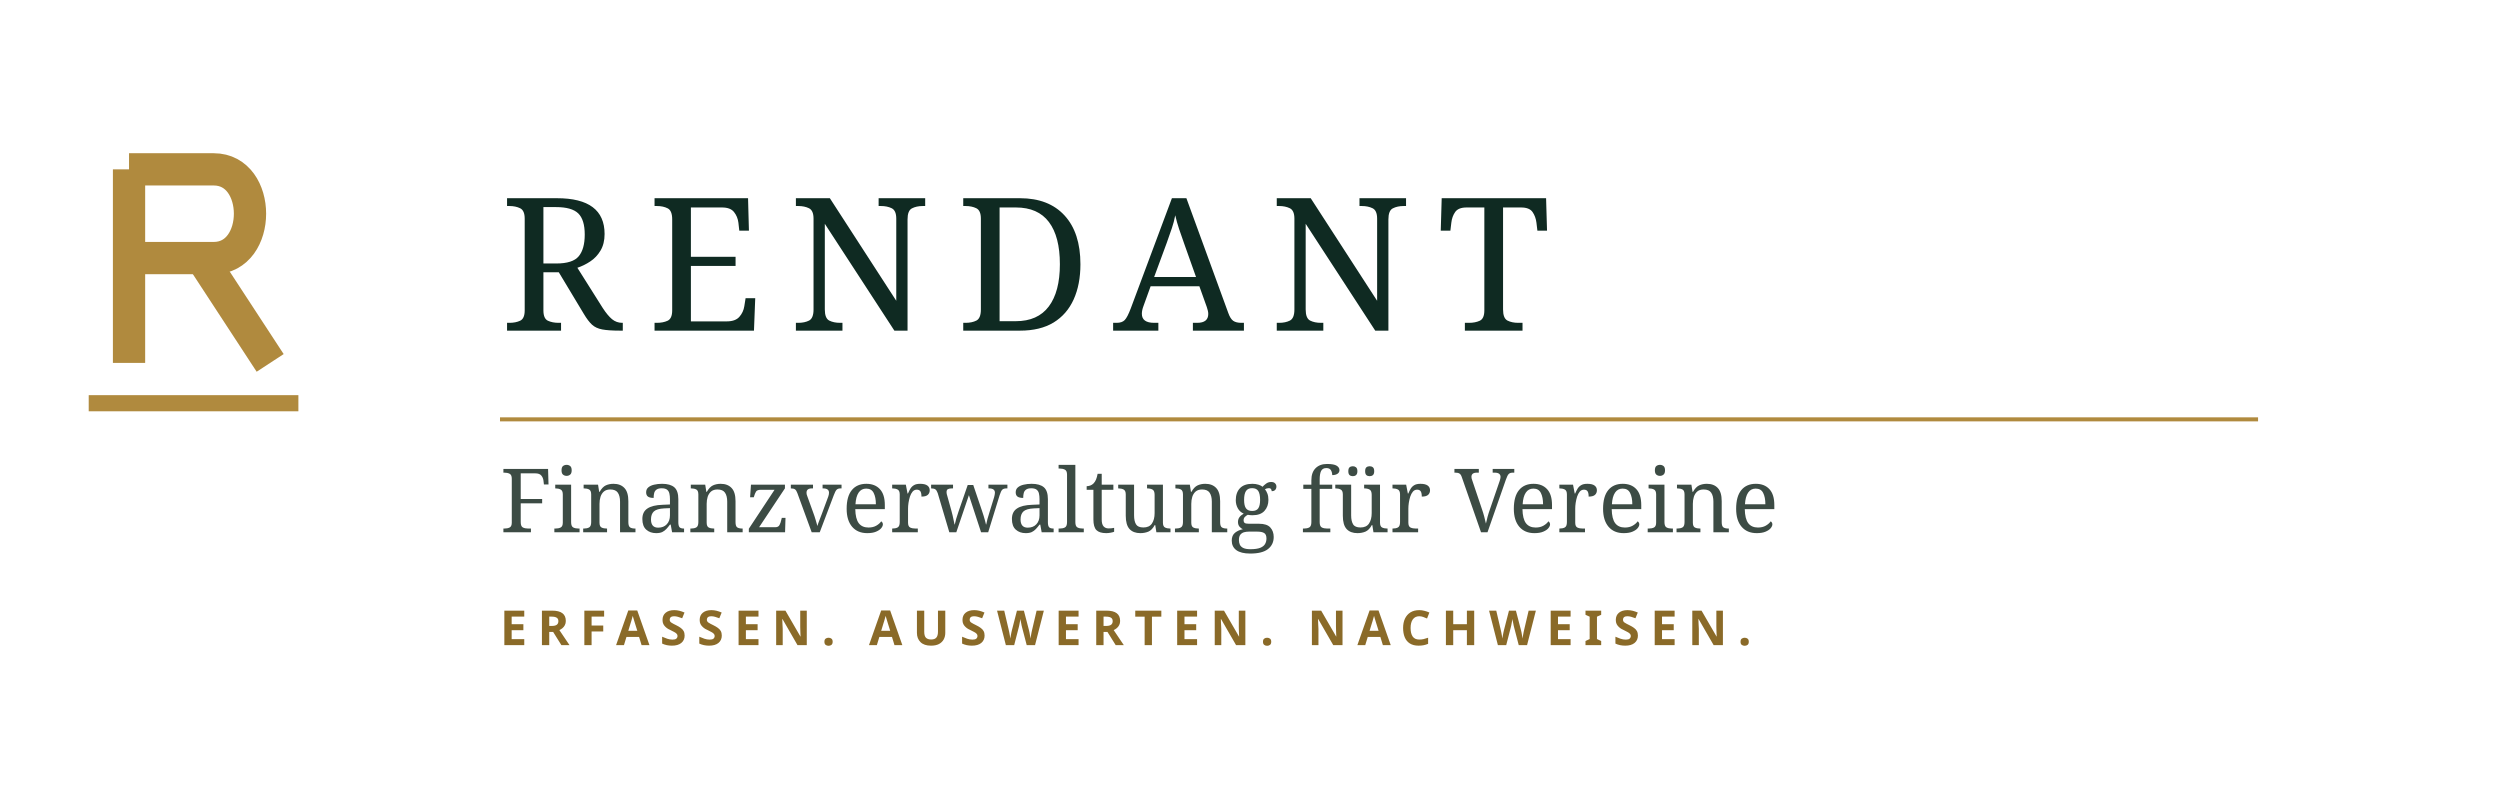
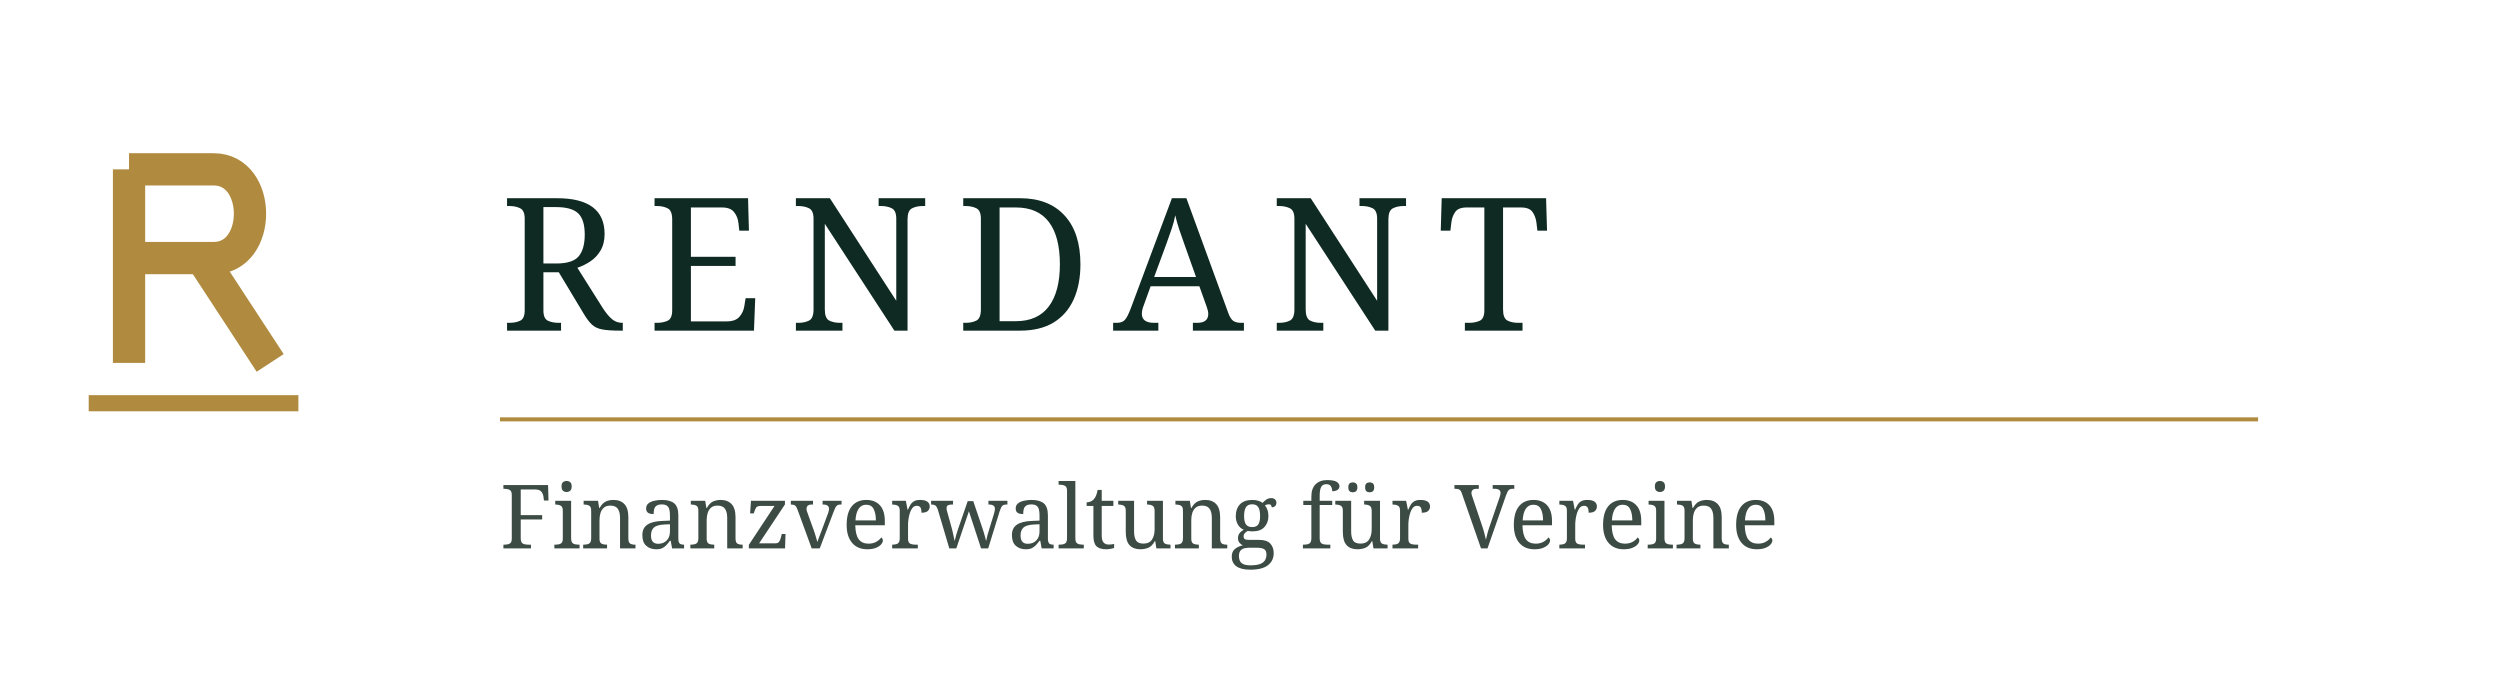
- <svg xmlns="http://www.w3.org/2000/svg" viewBox="0 0 620 200">
+ <svg xmlns="http://www.w3.org/2000/svg" viewBox="0 0 620 170">
  <g transform="translate(0 20)">
    <g fill="none" stroke="#B08A3E" stroke-width="8" stroke-linecap="butt" stroke-linejoin="miter">
-       <path d="M32 22 V70" />
-       <path d="M32 22 H53 C65 22 65 44 53 44 H32" />
-       <path d="M50 44 L67 70" />
+       <path d="M32 22V70" />
+       <path d="M32 22H53C65 22 65 44 53 44H32" />
+       <path d="M50 44L67 70" />
    </g>
-     <path d="M22 80 H74" fill="none" stroke="#B08A3E" stroke-width="4" />
+     <path d="M22 80H74" fill="none" stroke="#B08A3E" stroke-width="4" />
  </g>
  <text x="124" y="82" font-family="Spectral, Georgia, serif" font-weight="500" font-size="46" letter-spacing="6.4" fill="#0F2A22">RENDANT</text>
  <line x1="124" y1="104" x2="560" y2="104" stroke="#B08A3E" stroke-width="1" />
-   <text x="124" y="132" font-family="Spectral, Georgia, serif" font-weight="300" font-size="22" fill="#3C4B44">Finanzverwaltung für Vereine</text>
-   <text x="124" y="160" font-family="'IBM Plex Sans', sans-serif" font-weight="600" font-size="12" letter-spacing="2.6" fill="#8A6A28">ERFASSEN. AUSWERTEN. NACHWEISEN.</text>
+   <text x="124" y="136" font-family="Spectral, Georgia, serif" font-weight="300" font-size="22" fill="#3C4B44">Finanzverwaltung für Vereine</text>
</svg>
